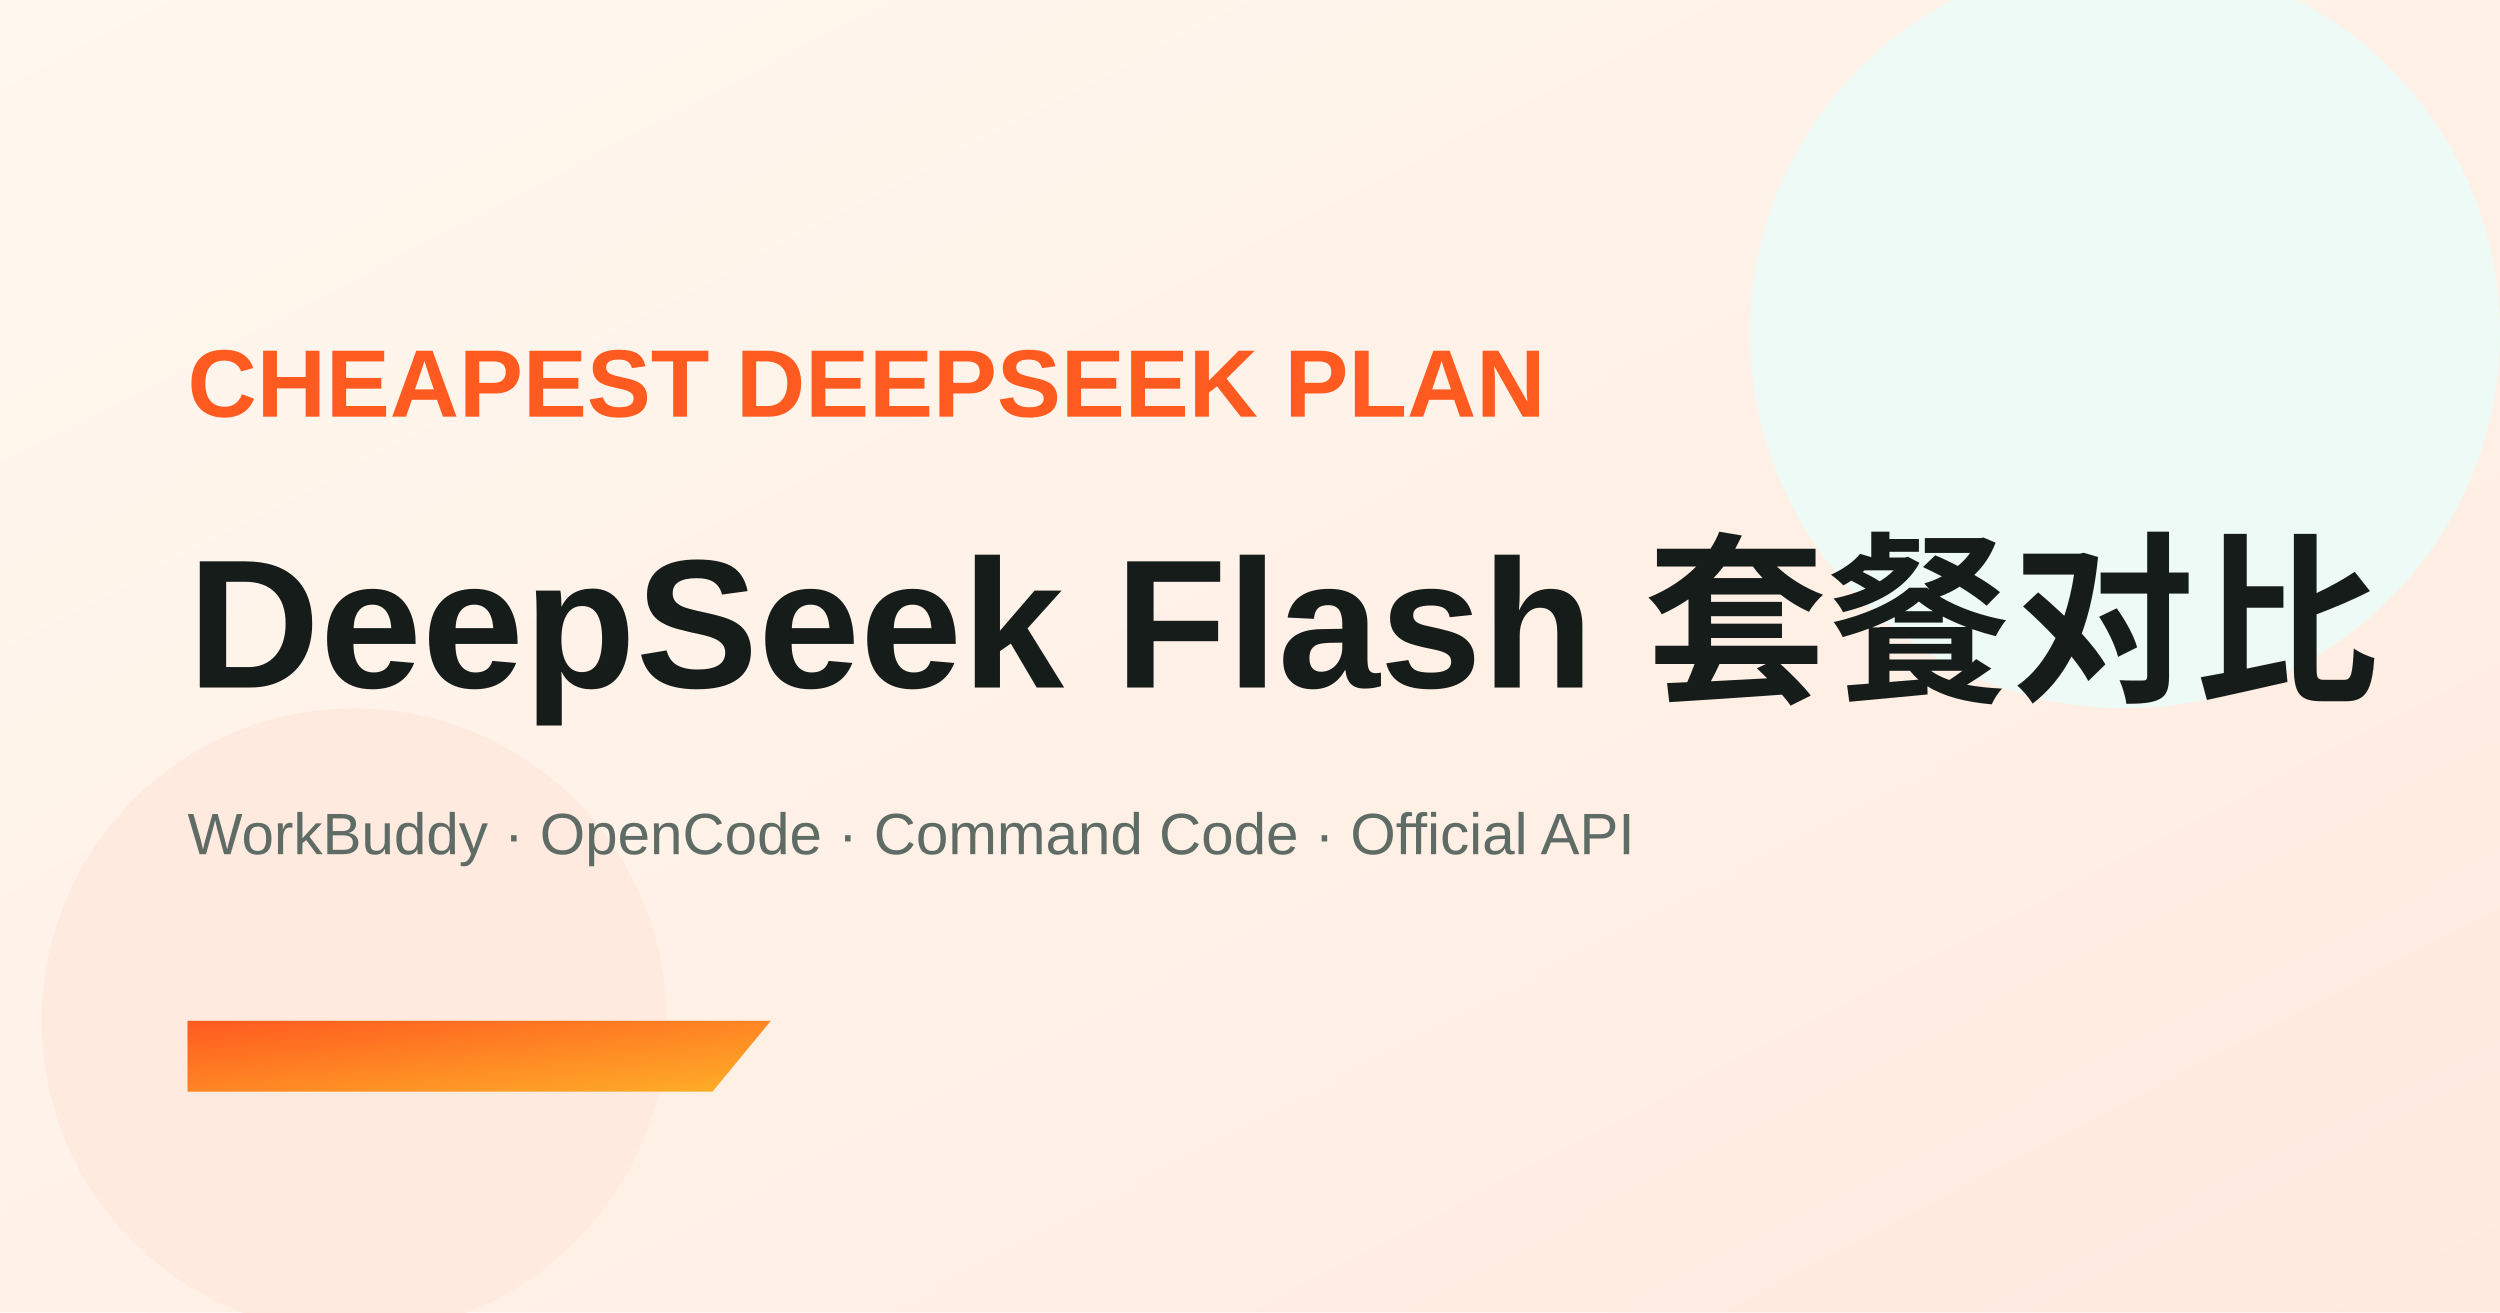
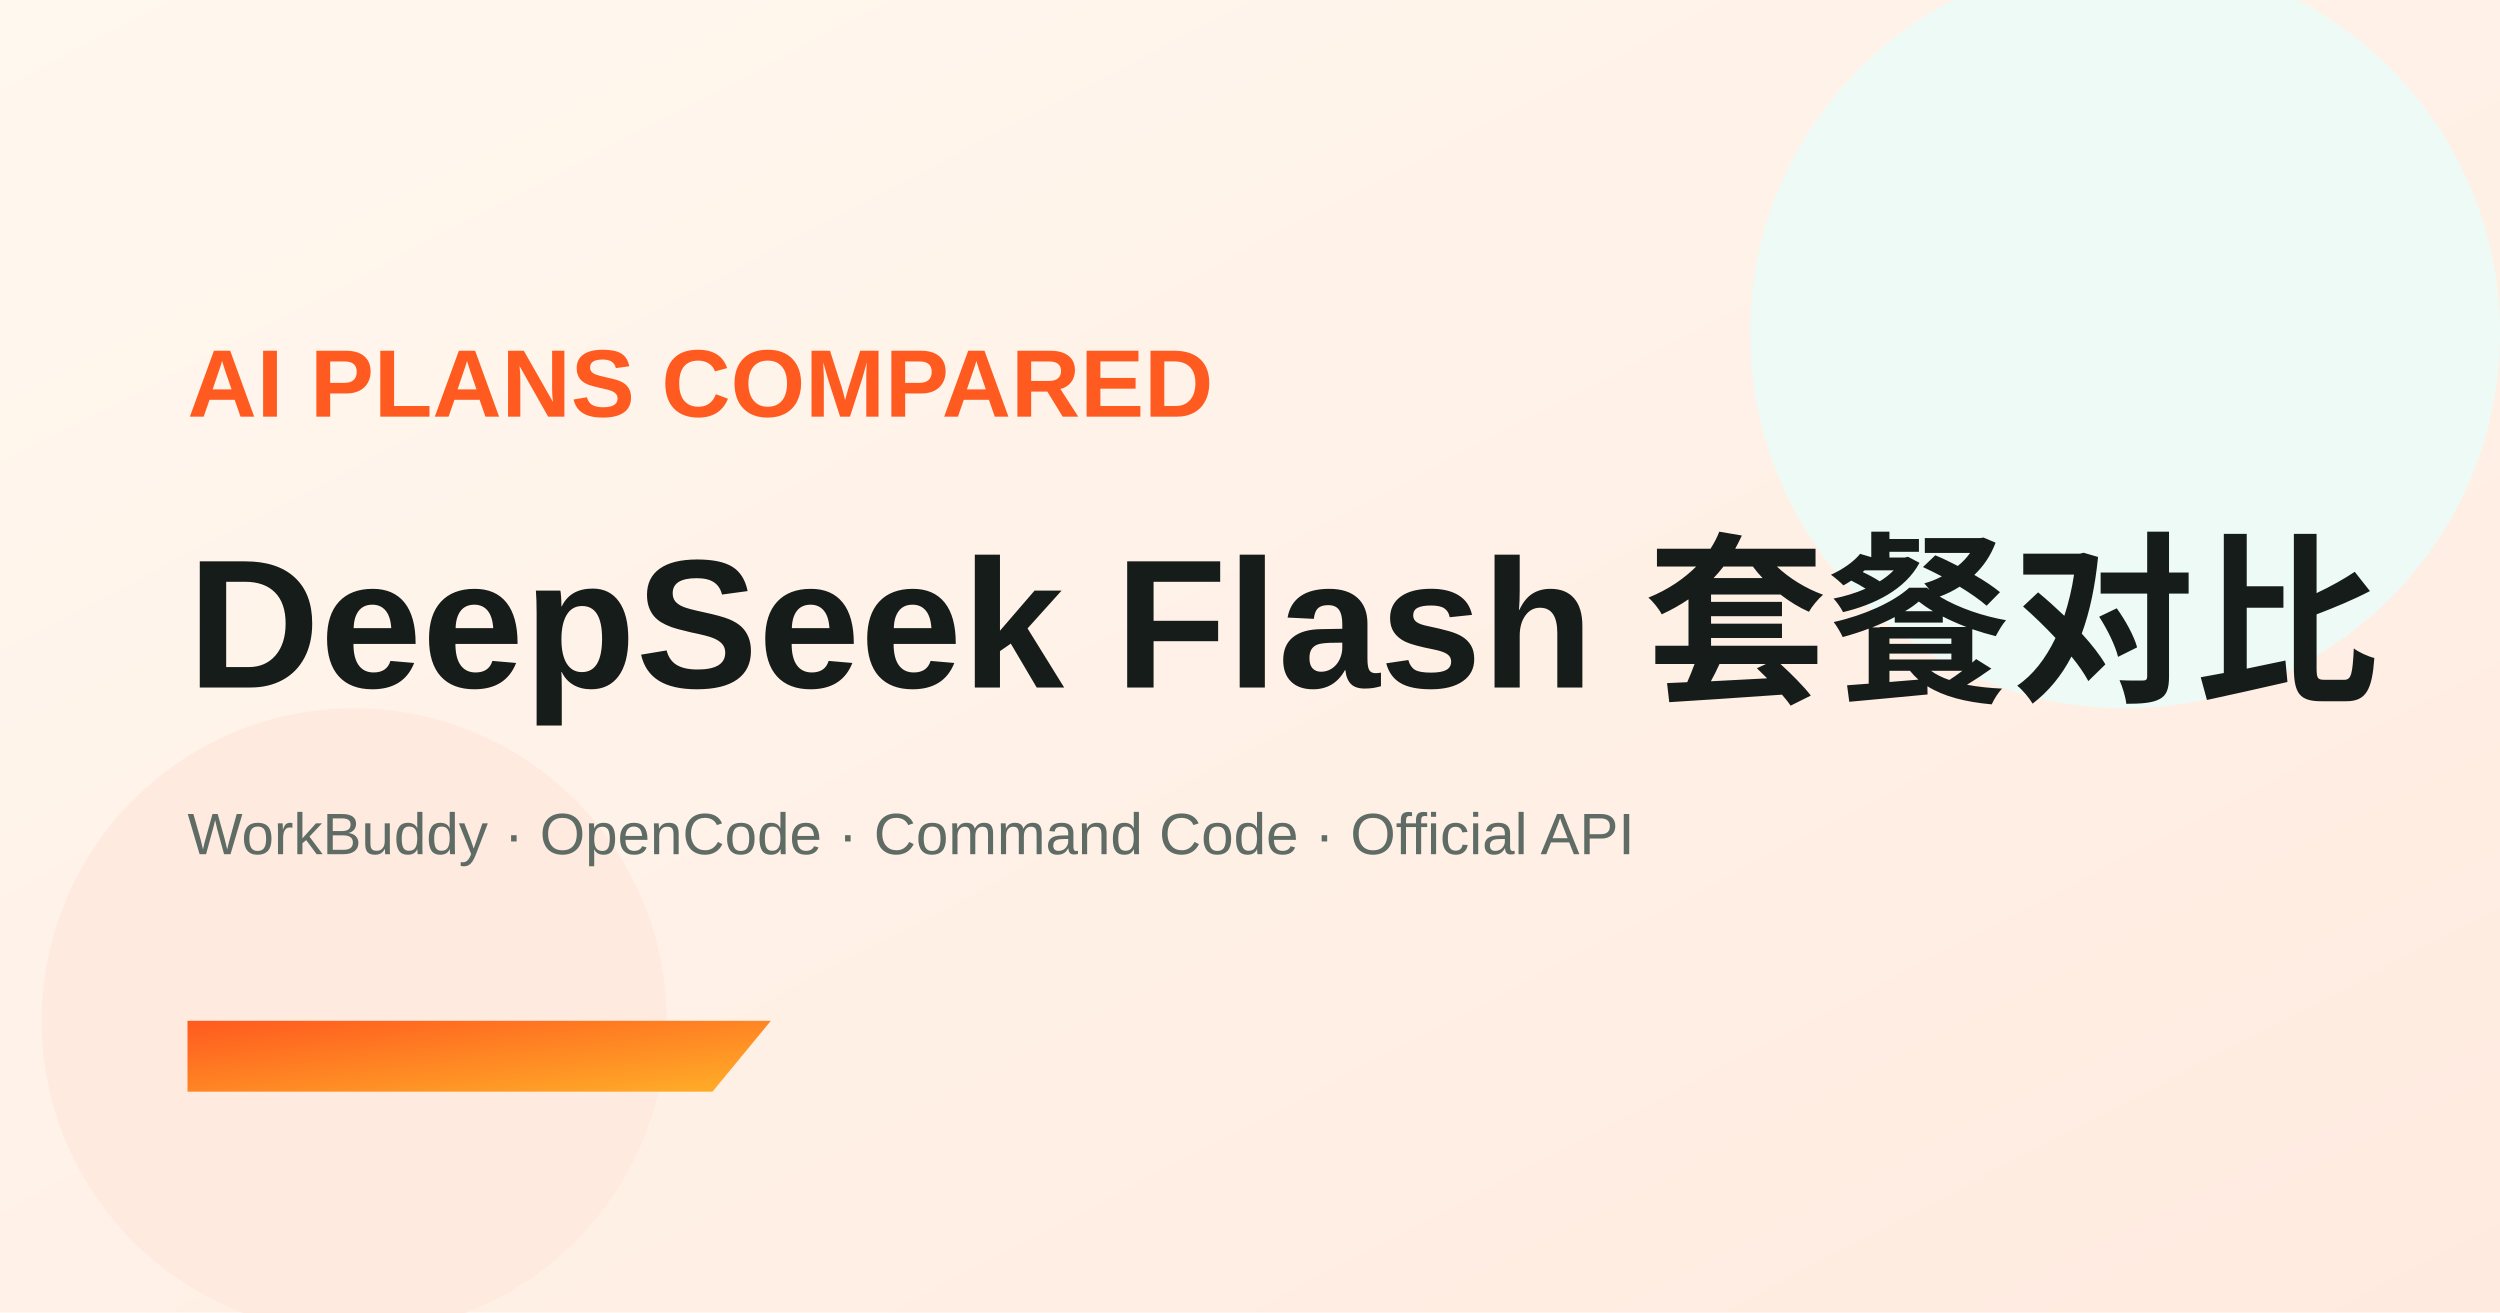
<svg xmlns="http://www.w3.org/2000/svg" viewBox="0 0 1200 630">
  <defs>
    <linearGradient id="bg" x1="0" y1="0" x2="1" y2="1">
      <stop offset="0" stop-color="#fff8ef" />
      <stop offset="1" stop-color="#ffeadf" />
    </linearGradient>
    <linearGradient id="mark" x1="0" y1="0" x2="1" y2="1">
      <stop offset="0" stop-color="#ff5a1f" />
      <stop offset="1" stop-color="#ffb028" />
    </linearGradient>
  </defs>
  <rect width="1200" height="630" fill="url(#bg)" />
  <circle cx="1020" cy="160" r="180" fill="#eefaf5" />
  <circle cx="170" cy="490" r="150" fill="#ffeadf" />
-   <text x="90" y="200" font-family="Bricolage Grotesque, Arial, sans-serif" font-size="46" font-weight="800" fill="#ff5a1f">CHEAPEST DEEPSEEK PLAN</text>
+   <text x="90" y="200" font-family="Bricolage Grotesque, Arial, sans-serif" font-size="46" font-weight="800" fill="#ff5a1f">AI PLANS COMPARED</text>
  <text x="90" y="330" font-family="Bricolage Grotesque, Arial, sans-serif" font-size="88" font-weight="800" fill="#161c19">DeepSeek Flash 套餐对比</text>
  <text x="90" y="410" font-family="IBM Plex Sans, Arial, sans-serif" font-size="28" fill="#5f6b65">WorkBuddy · OpenCode · Command Code · Official API</text>
  <path d="M90 490h280l-28 34H90z" fill="url(#mark)" />
</svg>
